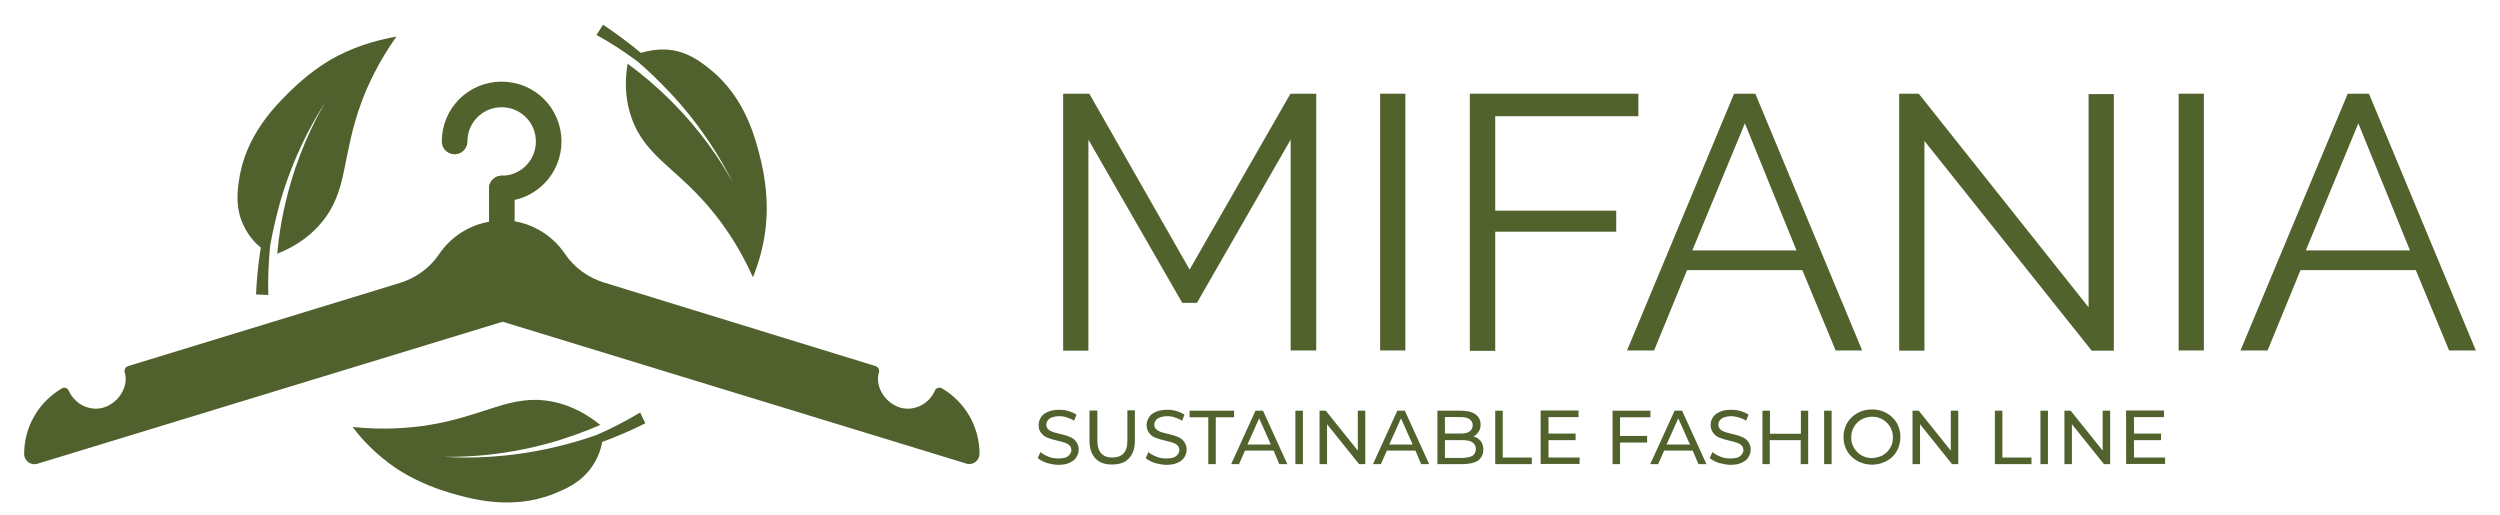
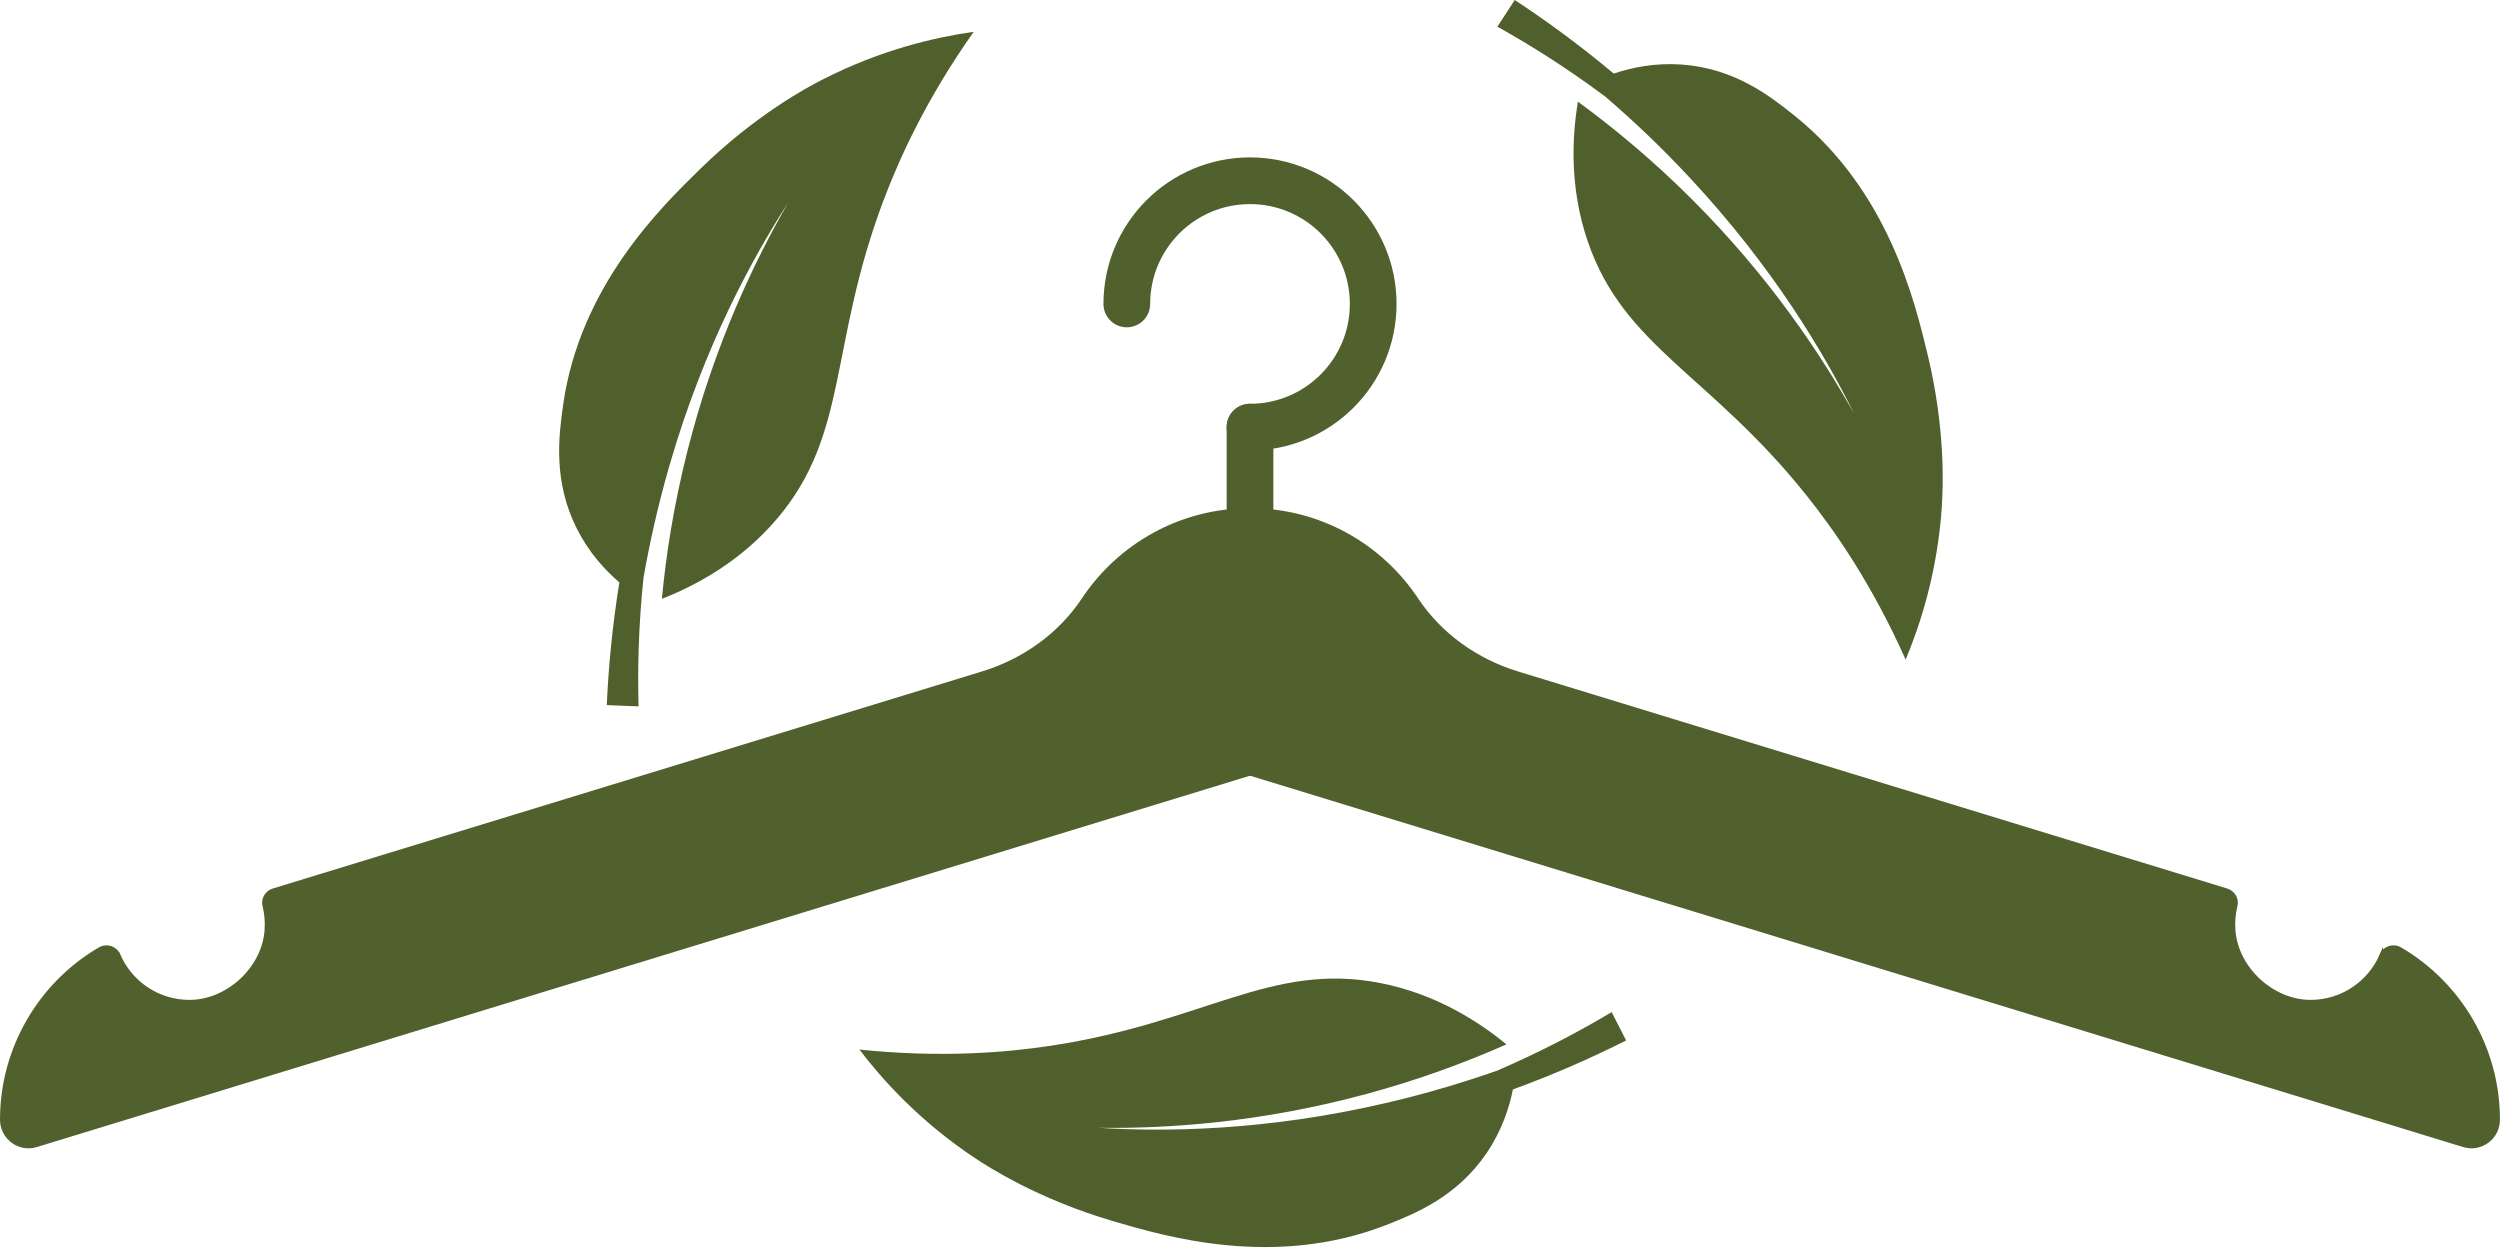
- <svg xmlns="http://www.w3.org/2000/svg" version="1.1" id="Layer_1" x="0px" y="0px" viewBox="0 0 1366 281.1" style="enable-background:new 0 0 1366 281.1;" xml:space="preserve">
-   <style type="text/css">
- 	.st0{fill:#51612D;}
- 	.st1{fill:none;stroke:#52622D;stroke-width:14;stroke-linecap:round;stroke-miterlimit:10;}
- 	.st2{enable-background:new    ;}
- 	.st3{fill:#52622D;}
- </style>
-   <path class="st0" d="M216.6,256c2.8,1.8,13.1,8.5,28.7,13.1c11.1,3.3,33.8,10,57.1,0.8c6.1-2.5,14.9-5.9,21.2-15.1  c3.1-4.6,4.8-9.3,5.4-13.3c9.3-3.4,17.4-7.1,23.6-10.2l-2.8-5.9c-6.4,3.8-14.4,8.2-23.9,12.3c-7.1,2.5-14.8,4.8-23.1,6.7  c-25.4,5.9-46.6,6.1-60.2,5.2c13.9,0.2,33.4-1,56.1-7.1c11-3,20.7-6.6,29.3-10.3c-5.4-4.4-14.4-10.5-26.4-12.8  c-22.8-4.4-36.7,8.2-68.9,13.1c-9.2,1.3-22.8,2.6-40,0.8C197.1,239.4,205,248.1,216.6,256L216.6,256z" />
-   <path class="st0" d="M184.7,30.4c-3,1.5-13.8,7.4-25.4,18.7c-8.4,8.2-25.2,24.6-28.7,49.4c-1,6.6-2.1,15.9,3,25.7  c2.5,4.9,5.9,8.7,8.9,11.1c-1.6,9.8-2.3,18.5-2.6,25.6l6.7,0.3c-0.2-7.5,0-16.6,1-26.9c1.3-7.4,3.1-15.2,5.4-23.6  c7.2-25.1,17.5-43.6,24.9-55.1c-7.1,12.1-15.6,29.7-21.2,52.3c-2.8,11-4.4,21.3-5.2,30.7c6.6-2.6,16.2-7.4,24.1-16.9  c14.9-17.7,10.8-36.1,22.1-66.4c3.3-8.7,8.9-21.2,18.9-35.3C208.8,21.4,197.3,24,184.7,30.4L184.7,30.4z" />
-   <path class="st0" d="M418.8,119.3c0.2-3.4,0.8-15.6-3-31.5c-2.8-11.3-8.2-34.3-27.9-50c-5.1-4.1-12.6-10-23.6-10.7  c-5.6-0.3-10.5,0.7-14.1,1.8c-7.7-6.4-14.8-11.5-20.7-15.4l-3.6,5.6c6.6,3.6,14.3,8.4,22.6,14.6c5.7,4.9,11.5,10.5,17.4,16.7  c17.9,19,28.5,37.4,34.6,49.5C393.7,87.6,383,71.4,366.5,55c-8-8-16.1-14.8-23.6-20.2c-1.1,6.9-2,17.7,2.1,29.3  c7.5,22,25.6,27.7,45.7,53.1c5.7,7.2,13.6,18.4,20.7,34.3C414.2,144.5,418,133.4,418.8,119.3L418.8,119.3z" />
-   <path class="st1" d="M248.4,77.3c0-14.3,11.5-25.7,25.7-25.7c14.3,0,25.7,11.5,25.7,25.7S288.4,103,274.2,103" />
-   <line class="st1" x1="274.2" y1="103" x2="274.2" y2="127.5" />
-   <g>
-     <path class="st0" d="M510.8,213.5c-2.5,5.7-8.2,9.8-14.9,9.8c-7.9,0-15.2-6.9-16.1-14.8c-0.2-1.8,0-3.6,0.5-5.2   c0.3-1.5-0.5-2.8-2-3.3l-148.2-45.6c-8.5-2.6-16.1-8-21.2-15.4c-7.5-11.3-20.3-18.7-34.9-18.7v17.1v38.2l254,77.7   c3.6,1.1,7.2-1.6,7.2-5.4c0-14.9-8-28.4-20.5-35.7C513.2,211.4,511.4,211.9,510.8,213.5L510.8,213.5z" />
-     <path class="st0" d="M37.6,213.5c2.5,5.7,8.2,9.8,14.9,9.8c7.9,0,15.2-6.9,16.1-14.8c0.2-1.8,0-3.6-0.5-5.2c-0.3-1.5,0.5-2.8,2-3.3   l148.4-45.4c8.5-2.6,16.1-8,21.2-15.4c7.5-11.3,20.3-18.7,34.9-18.7v17.1v38.2L20.4,253.4c-3.6,1.1-7.2-1.6-7.2-5.4   c0-14.9,8-28.4,20.5-35.7C35,211.4,36.9,211.9,37.6,213.5L37.6,213.5z" />
-   </g>
-   <g class="st2">
-     <path class="st3" d="M705.2,191.6V76.3l-51.2,89.2h-8l-51.3-89.2v115.3h-13.8V51.2h14.3l54.8,96.1l55.1-96.1h14.1v140.3H705.2z" />
-     <path class="st3" d="M754.1,191.6V51.2h13.8v140.3H754.1z" />
-   </g>
-   <g class="st2">
-     <path class="st3" d="M803.1,191.6V51.2h92.1v12.3H817v51.6h66.1v11.5H817v65.1h-13.9V191.6z" />
-   </g>
-   <g class="st2">
-     <path class="st3" d="M947.5,51.2h11.6l58.4,140.3H1003l-18.2-43.9h-63l-18,43.9H889L947.5,51.2z M981.6,136.8l-28.2-69.4   l-28.7,69.4H981.6z" />
-     <path class="st3" d="M1051.5,77v114.6h-13.8V51.2h10.7l92.8,116.7V51.4h13.8v140.2h-12.1L1051.5,77z" />
-     <path class="st3" d="M1190.4,191.6V51.2h13.8v140.3H1190.4z" />
-   </g>
-   <g class="st2">
-     <path class="st3" d="M1282.8,51.2h11.6l58.4,140.3h-14.6l-18.2-43.9h-63l-18,43.9h-14.8L1282.8,51.2z M1316.8,136.8l-28.2-69.4   l-28.7,69.4H1316.8z" />
-   </g>
-   <g class="st2">
-     <path class="st3" d="M571.8,252.9c-2-0.7-3.6-1.6-4.8-2.6l1.5-3.3c1.1,1,2.6,1.8,4.3,2.5c1.6,0.7,3.6,1,5.4,1   c2.5,0,4.3-0.3,5.4-1.3c1.1-0.8,1.8-2,1.8-3.3c0-1-0.3-1.8-1-2.5s-1.5-1.1-2.5-1.5c-1-0.3-2.3-0.7-4.1-1.1c-2.1-0.5-3.9-1-5.4-1.6   c-1.3-0.5-2.5-1.3-3.4-2.5c-1-1.1-1.5-2.6-1.5-4.4c0-1.6,0.5-3,1.3-4.3c0.8-1.3,2.1-2.3,3.8-3c1.6-0.7,3.8-1.1,6.2-1.1   c1.8,0,3.4,0.2,5.1,0.7c1.6,0.5,3.1,1.1,4.3,2l-1.3,3.3c-1.1-0.8-2.5-1.3-3.9-1.8s-2.8-0.7-4.1-0.7c-2.3,0-4.1,0.5-5.4,1.3   c-1.1,0.8-1.8,2-1.8,3.3c0,1,0.3,1.8,1,2.5s1.5,1.1,2.5,1.5c1,0.3,2.3,0.7,4.1,1.1c2.1,0.5,3.9,1,5.2,1.6c1.3,0.5,2.5,1.3,3.4,2.5   s1.5,2.6,1.5,4.4c0,1.5-0.5,3-1.3,4.3c-0.8,1.3-2.1,2.3-3.8,3c-1.6,0.8-3.8,1.1-6.2,1.1C575.9,253.9,573.9,253.5,571.8,252.9z" />
-     <path class="st3" d="M598.6,250.6c-2.1-2.3-3.3-5.4-3.3-9.7v-16.6h4.3v16.4c0,6.2,2.8,9.3,8.2,9.3c2.6,0,4.8-0.8,6.1-2.3   c1.5-1.5,2.1-3.9,2.1-7.1v-16.4h4.1v16.6c0,4.3-1.1,7.4-3.3,9.7c-2.1,2.3-5.2,3.3-9.2,3.3C603.7,253.9,600.8,252.7,598.6,250.6z" />
-   </g>
-   <g class="st2">
-     <path class="st3" d="M630.8,252.9c-2-0.7-3.6-1.6-4.8-2.6l1.5-3.3c1.1,1,2.6,1.8,4.3,2.5c1.6,0.7,3.6,1,5.4,1   c2.5,0,4.3-0.3,5.4-1.3c1.1-0.8,1.8-2,1.8-3.3c0-1-0.3-1.8-1-2.5s-1.5-1.1-2.5-1.5c-1-0.3-2.3-0.7-4.1-1.1c-2.1-0.5-3.9-1-5.4-1.6   c-1.3-0.5-2.5-1.3-3.4-2.5s-1.5-2.6-1.5-4.4c0-1.6,0.5-3,1.3-4.3c0.8-1.3,2.1-2.3,3.8-3c1.6-0.7,3.8-1.1,6.2-1.1   c1.8,0,3.4,0.2,5.1,0.7c1.6,0.5,3.1,1.1,4.3,2l-1.3,3.3c-1.1-0.8-2.5-1.3-3.9-1.8s-2.8-0.7-4.1-0.7c-2.3,0-4.1,0.5-5.4,1.3   c-1.1,0.8-1.8,2-1.8,3.3c0,1,0.3,1.8,1,2.5s1.5,1.1,2.5,1.5c1,0.3,2.3,0.7,4.1,1.1c2.1,0.5,3.9,1,5.2,1.6c1.3,0.5,2.5,1.3,3.4,2.5   s1.5,2.6,1.5,4.4c0,1.5-0.5,3-1.3,4.3c-0.8,1.3-2.1,2.3-3.8,3c-1.6,0.8-3.8,1.1-6.2,1.1C634.9,253.9,632.9,253.5,630.8,252.9z" />
-   </g>
-   <g class="st2">
-     <path class="st3" d="M660,228h-10v-3.6h24.3v3.6h-10v25.6h-4.1V228H660z" />
-   </g>
-   <g class="st2">
-     <path class="st3" d="M695.9,246.2h-15.6l-3.3,7.4h-4.3l13.3-29.2h4.1l13.3,29.2H699L695.9,246.2z M694.4,242.9l-6.4-14.3l-6.4,14.3   H694.4z" />
-     <path class="st3" d="M707.8,224.4h4.1v29.2h-4.1V224.4z" />
-     <path class="st3" d="M746,224.4v29.2h-3.4l-17.5-21.8v21.8H721v-29.2h3.4l17.5,21.8v-21.8H746z" />
-     <path class="st3" d="M773.4,246.2h-15.6l-3.3,7.4h-4.3l13.3-29.2h4.1l13.3,29.2h-4.4L773.4,246.2z M771.9,242.9l-6.4-14.3   l-6.4,14.3H771.9z" />
-     <path class="st3" d="M809,240.9c1,1.3,1.5,2.8,1.5,4.8c0,2.5-1,4.4-2.8,5.9c-2,1.3-4.8,2-8.4,2h-13.9v-29.2h13.1   c3.3,0,5.9,0.7,7.7,2c1.8,1.3,2.8,3.1,2.8,5.6c0,1.5-0.3,2.8-1.1,3.9c-0.7,1.1-1.6,2-2.8,2.6C806.7,238.8,808,239.8,809,240.9z    M789.5,227.6v9.3h8.5c2.1,0,3.8-0.3,4.9-1.1c1.1-0.8,1.8-2,1.8-3.4c0-1.5-0.7-2.6-1.8-3.4c-1.1-0.8-2.8-1.1-4.9-1.1h-8.5V227.6z    M804.6,249c1.1-0.8,1.8-2,1.8-3.6c0-3.3-2.5-4.9-7.2-4.9h-9.7v9.7h9.7C801.5,250.1,803.3,249.8,804.6,249z" />
-     <path class="st3" d="M817,224.4h4.1v25.6H837v3.6h-20V224.4z" />
-     <path class="st3" d="M863.1,249.9v3.6h-21.3v-29.2h20.7v3.6h-16.4v9h14.8v3.6h-14.8v9.5h17.1V249.9z" />
-   </g>
-   <g class="st2">
-     <path class="st3" d="M885.2,228v10.2H900v3.6h-14.8v11.8h-4.1v-29.2h20.7v3.6L885.2,228L885.2,228z" />
-   </g>
-   <g class="st2">
-     <path class="st3" d="M924.9,246.2h-15.6l-3.3,7.4h-4.3l13.3-29.2h4.1l13.3,29.2H928L924.9,246.2z M923.4,242.9l-6.4-14.3l-6.4,14.3   H923.4z" />
-     <path class="st3" d="M939,252.9c-2-0.7-3.6-1.6-4.8-2.6l1.5-3.3c1.1,1,2.6,1.8,4.3,2.5s3.6,1,5.4,1c2.5,0,4.3-0.3,5.4-1.3   c1.1-0.8,1.8-2,1.8-3.3c0-1-0.3-1.8-1-2.5c-0.7-0.7-1.5-1.1-2.5-1.5c-1-0.3-2.3-0.7-4.1-1.1c-2.1-0.5-3.9-1-5.4-1.6   c-1.3-0.5-2.5-1.3-3.4-2.5s-1.5-2.6-1.5-4.4c0-1.6,0.3-3,1.3-4.3c0.8-1.3,2.1-2.3,3.8-3c1.6-0.8,3.8-1.1,6.2-1.1   c1.8,0,3.4,0.2,5.1,0.7c1.6,0.5,3.1,1.1,4.3,2l-1.3,3.3c-1.1-0.8-2.5-1.3-3.9-1.8c-1.5-0.3-2.8-0.7-4.1-0.7c-2.3,0-4.1,0.5-5.4,1.3   c-1.1,0.8-1.8,2-1.8,3.3c0,1,0.3,1.8,1,2.5c0.7,0.7,1.5,1.1,2.5,1.5c1,0.3,2.3,0.7,4.1,1.1c2.1,0.5,3.9,1,5.2,1.6   c1.3,0.5,2.5,1.3,3.4,2.5s1.5,2.6,1.5,4.4c0,1.5-0.5,3-1.3,4.3c-0.8,1.3-2.1,2.3-3.8,3c-1.6,0.8-3.8,1.1-6.2,1.1   C943.3,253.9,941.2,253.5,939,252.9z" />
-     <path class="st3" d="M988,224.4v29.2h-4.1v-13.1h-16.9v13.1H963v-29.2h4.1V237h16.9v-12.6H988z" />
-     <path class="st3" d="M996.7,224.4h4.1v29.2h-4.1V224.4z" />
-     <path class="st3" d="M1014.9,251.9c-2.3-1.3-4.3-3.1-5.6-5.4c-1.3-2.3-2-4.8-2-7.7c0-3,0.7-5.4,2-7.7s3.3-4.1,5.6-5.4   c2.3-1.3,5.1-2,8-2c3,0,5.6,0.7,7.9,2c2.3,1.3,4.3,3.1,5.6,5.4c1.3,2.3,2,4.8,2,7.7c0,2.8-0.7,5.4-2,7.7s-3.1,4.1-5.6,5.4   c-2.3,1.3-5.1,2-7.9,2C1020,253.9,1017.4,253.2,1014.9,251.9z M1028.7,248.8c1.6-1,3.1-2.3,4.1-4.1c1-1.6,1.5-3.6,1.5-5.7   s-0.5-4.1-1.5-5.7c-1-1.6-2.3-3.1-4.1-4.1c-1.6-1-3.6-1.5-5.7-1.5c-2.1,0-4.1,0.5-5.9,1.5c-1.8,1-3.1,2.3-4.1,4.1   c-1,1.6-1.5,3.6-1.5,5.7s0.5,4.1,1.5,5.7c1,1.6,2.3,3.1,4.1,4.1c1.8,1,3.6,1.5,5.9,1.5C1025.1,250.1,1027.1,249.6,1028.7,248.8z" />
-     <path class="st3" d="M1070,224.4v29.2h-3.4l-17.5-21.8v21.8h-4.1v-29.2h3.4l17.5,21.8v-21.8H1070z" />
-     <path class="st3" d="M1090,224.4h4.1v25.6h15.9v3.6h-20V224.4z" />
-     <path class="st3" d="M1114.9,224.4h4.1v29.2h-4.1V224.4z" />
-     <path class="st3" d="M1153,224.4v29.2h-3.4l-17.5-21.8v21.8h-4.1v-29.2h3.4l17.5,21.8v-21.8H1153z" />
-     <path class="st3" d="M1183,249.9v3.6h-21.3v-29.2h20.7v3.6h-16.4v9h14.8v3.6h-14.8v9.5h17.1V249.9z" />
+ <svg xmlns="http://www.w3.org/2000/svg" id="Layer_2" data-name="Layer 2" viewBox="0 0 749.24 373.74">
+   <defs>
+     <style>
+       .cls-1 {
+         fill: #50602d;
+       }
+ 
+       .cls-2 {
+         fill: none;
+         stroke-linecap: round;
+         stroke-width: 14px;
+       }
+ 
+       .cls-2, .cls-3 {
+         stroke: #51612d;
+         stroke-miterlimit: 10;
+       }
+ 
+       .cls-3 {
+         fill: #51612d;
+       }
+     </style>
+   </defs>
+   <g id="Layer_1-2" data-name="Layer 1">
+     <g>
+       <path class="cls-1" d="M292.31,347.15c4.04,2.68,18.82,12.21,41.16,18.79,16,4.71,48.4,14.25,81.88,1.22,8.76-3.41,21.37-8.51,30.25-21.69,4.48-6.65,6.7-13.41,7.81-18.96,13.45-4.92,24.85-10.11,33.93-14.69l-4.33-8.5c-9.22,5.51-20.7,11.68-34.29,17.53-10.08,3.54-21.18,6.88-33.23,9.69-36.48,8.5-66.74,8.67-86.21,7.46,20.04,.27,48.06-1.43,80.23-10.14,15.69-4.25,29.71-9.44,41.98-14.87-7.78-6.34-20.64-15.04-37.94-18.4-32.66-6.34-52.67,11.86-98.66,18.82-13.09,1.98-32.66,3.71-57.34,1.13,6.75,8.86,17.94,21.44,34.76,32.62Z" />
+       <path class="cls-1" d="M246.35,23.92c-4.32,2.21-19.85,10.45-36.51,26.72-11.93,11.65-36.09,35.26-41.09,70.83-1.31,9.31-3.02,22.8,4.14,36.99,3.61,7.16,8.42,12.4,12.73,16.08-2.28,14.14-3.32,26.62-3.77,36.78l9.53,.38c-.3-10.74-.07-23.76,1.47-38.48,1.84-10.53,4.35-21.84,7.79-33.73,10.42-35.98,25.06-62.46,35.64-78.85-10.03,17.35-22.24,42.62-30.37,74.95-3.96,15.76-6.29,30.53-7.55,43.89,9.34-3.69,23.21-10.66,34.6-24.11,21.5-25.39,15.4-51.75,31.81-95.27,4.67-12.39,12.72-30.3,27.05-50.57-11.03,1.56-27.47,5.17-45.45,14.38Z" />
+       <path class="cls-1" d="M581.98,151.29c.31-4.84,1.18-22.4-4.28-45.05-3.91-16.21-11.84-49.05-39.84-71.54-7.33-5.89-18.05-14.26-33.9-15.36-8-.56-14.96,.9-20.33,2.71-10.98-9.19-21.17-16.47-29.67-22.05l-5.2,7.99c9.38,5.24,20.45,12.1,32.32,20.95,8.11,6.96,16.54,14.91,24.99,23.95,25.59,27.36,40.85,53.48,49.52,70.95-9.78-17.49-25.24-40.92-48.86-64.44-11.51-11.47-23.02-21.02-33.85-28.94-1.61,9.91-2.72,25.4,3.02,42.06,10.82,31.46,36.59,39.7,65.59,76.06,8.26,10.35,19.53,26.44,29.62,49.11,4.3-10.27,9.61-26.25,10.89-46.41Z" />
+       <path class="cls-2" d="M337.7,91.09c0-20.39,16.53-36.92,36.92-36.92s36.92,16.53,36.92,36.92-16.53,36.92-36.92,36.92" />
+       <line class="cls-2" x1="374.62" y1="128.02" x2="374.62" y2="162.9" />
+       <g>
+         <path class="cls-3" d="M713.69,286.17c-3.55,8.25-11.75,14.03-21.31,13.99-11.33-.05-21.95-9.8-22.91-21.09-.23-2.65,0-5.21,.6-7.62,.51-2.03-.74-4.08-2.74-4.69l-212.56-65.06c-12.27-3.76-23.1-11.42-30.2-22.11-10.74-16.15-29.1-26.8-49.96-26.8v24.37s0,54.79,0,54.79l363.73,111.34c5.19,1.59,10.4-2.32,10.39-7.75-.02-21.39-11.5-40.71-29.39-51.18-2.06-1.2-4.71-.37-5.65,1.82Z" />
+         <path class="cls-3" d="M35.55,286.17c3.55,8.25,11.75,14.03,21.31,13.99,11.33-.05,21.95-9.8,22.91-21.09,.23-2.65,0-5.21-.6-7.62-.51-2.03,.74-4.08,2.74-4.69l212.56-65.06c12.27-3.76,23.1-11.42,30.2-22.11,10.74-16.15,29.1-26.8,49.96-26.8v24.37s0,54.79,0,54.79L10.89,343.29c-5.19,1.59-10.4-2.32-10.39-7.75,.02-21.39,11.5-40.71,29.39-51.18,2.06-1.2,4.71-.37,5.65,1.82Z" />
+       </g>
+     </g>
  </g>
</svg>
